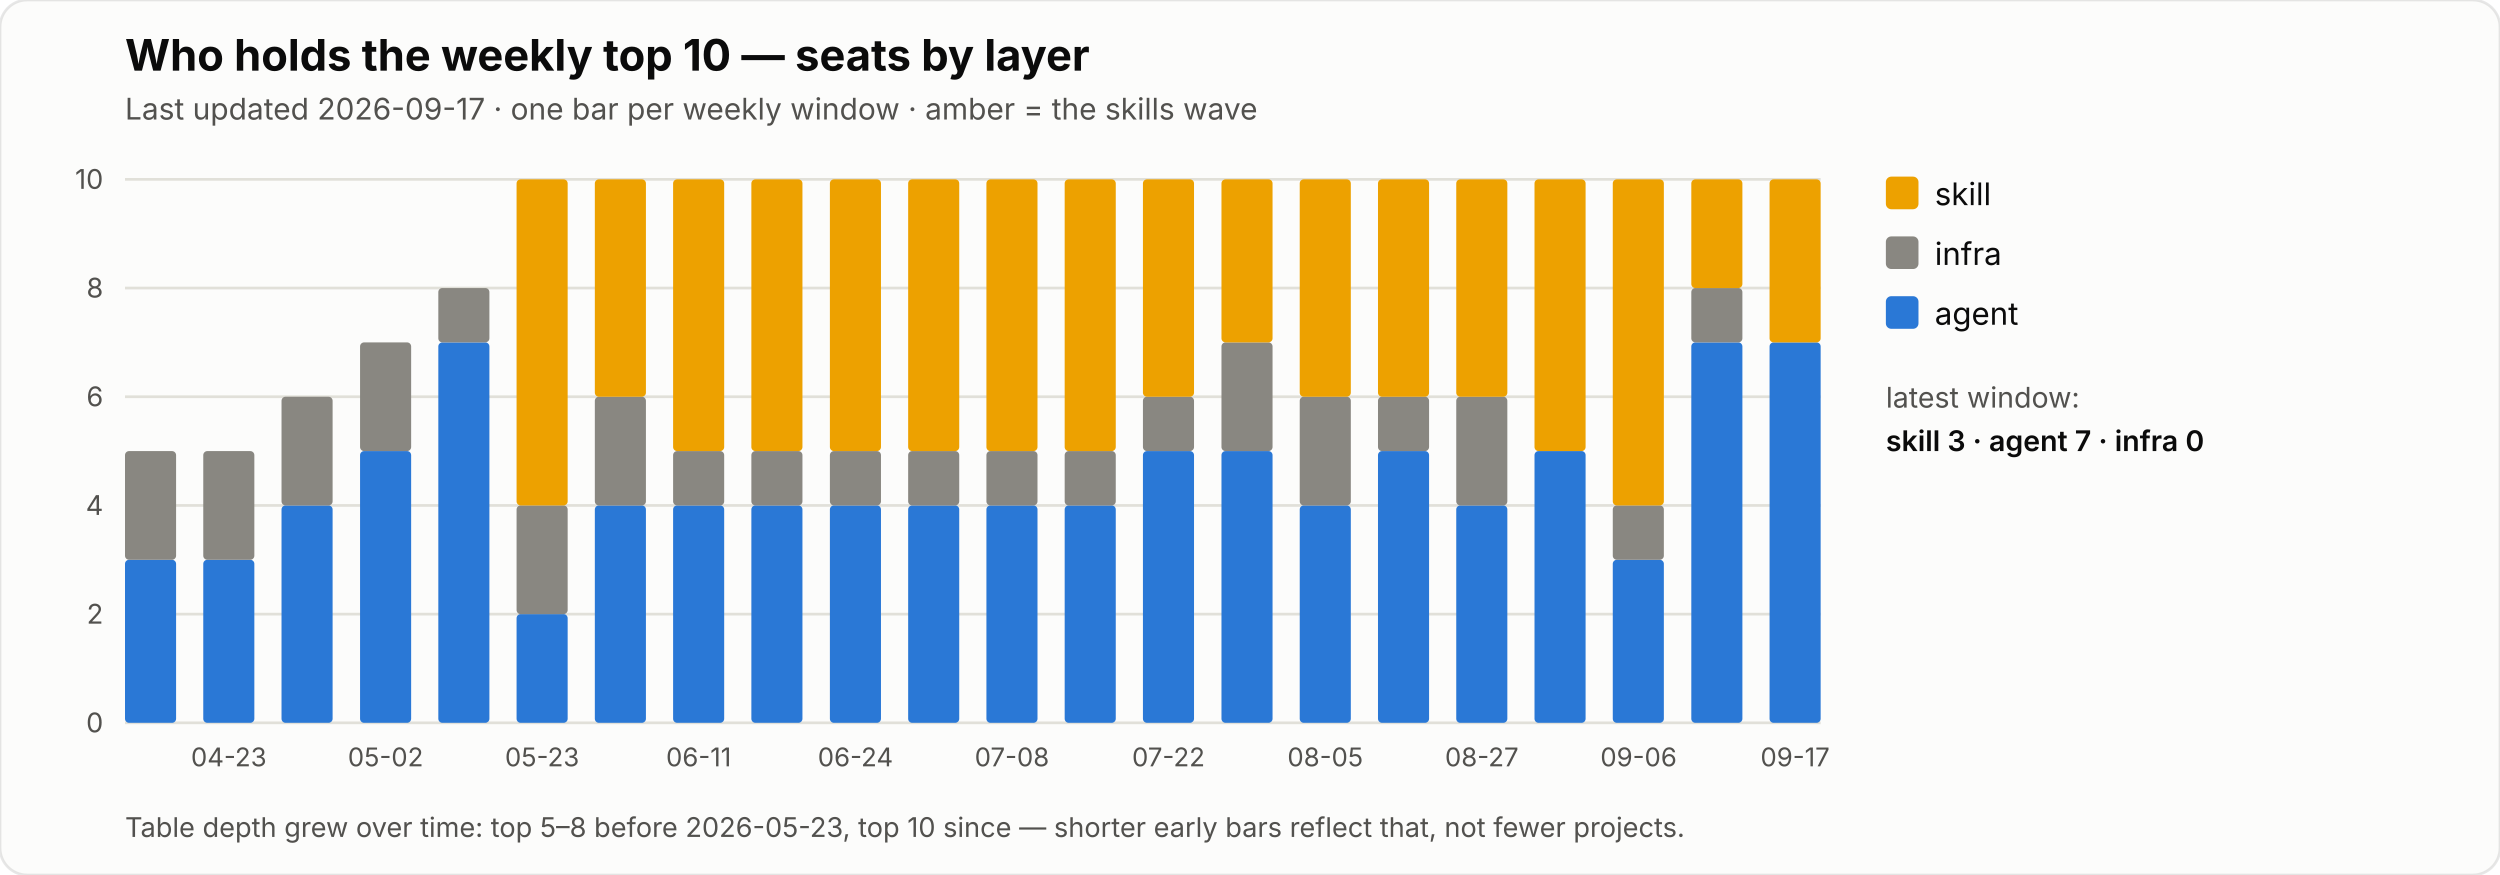
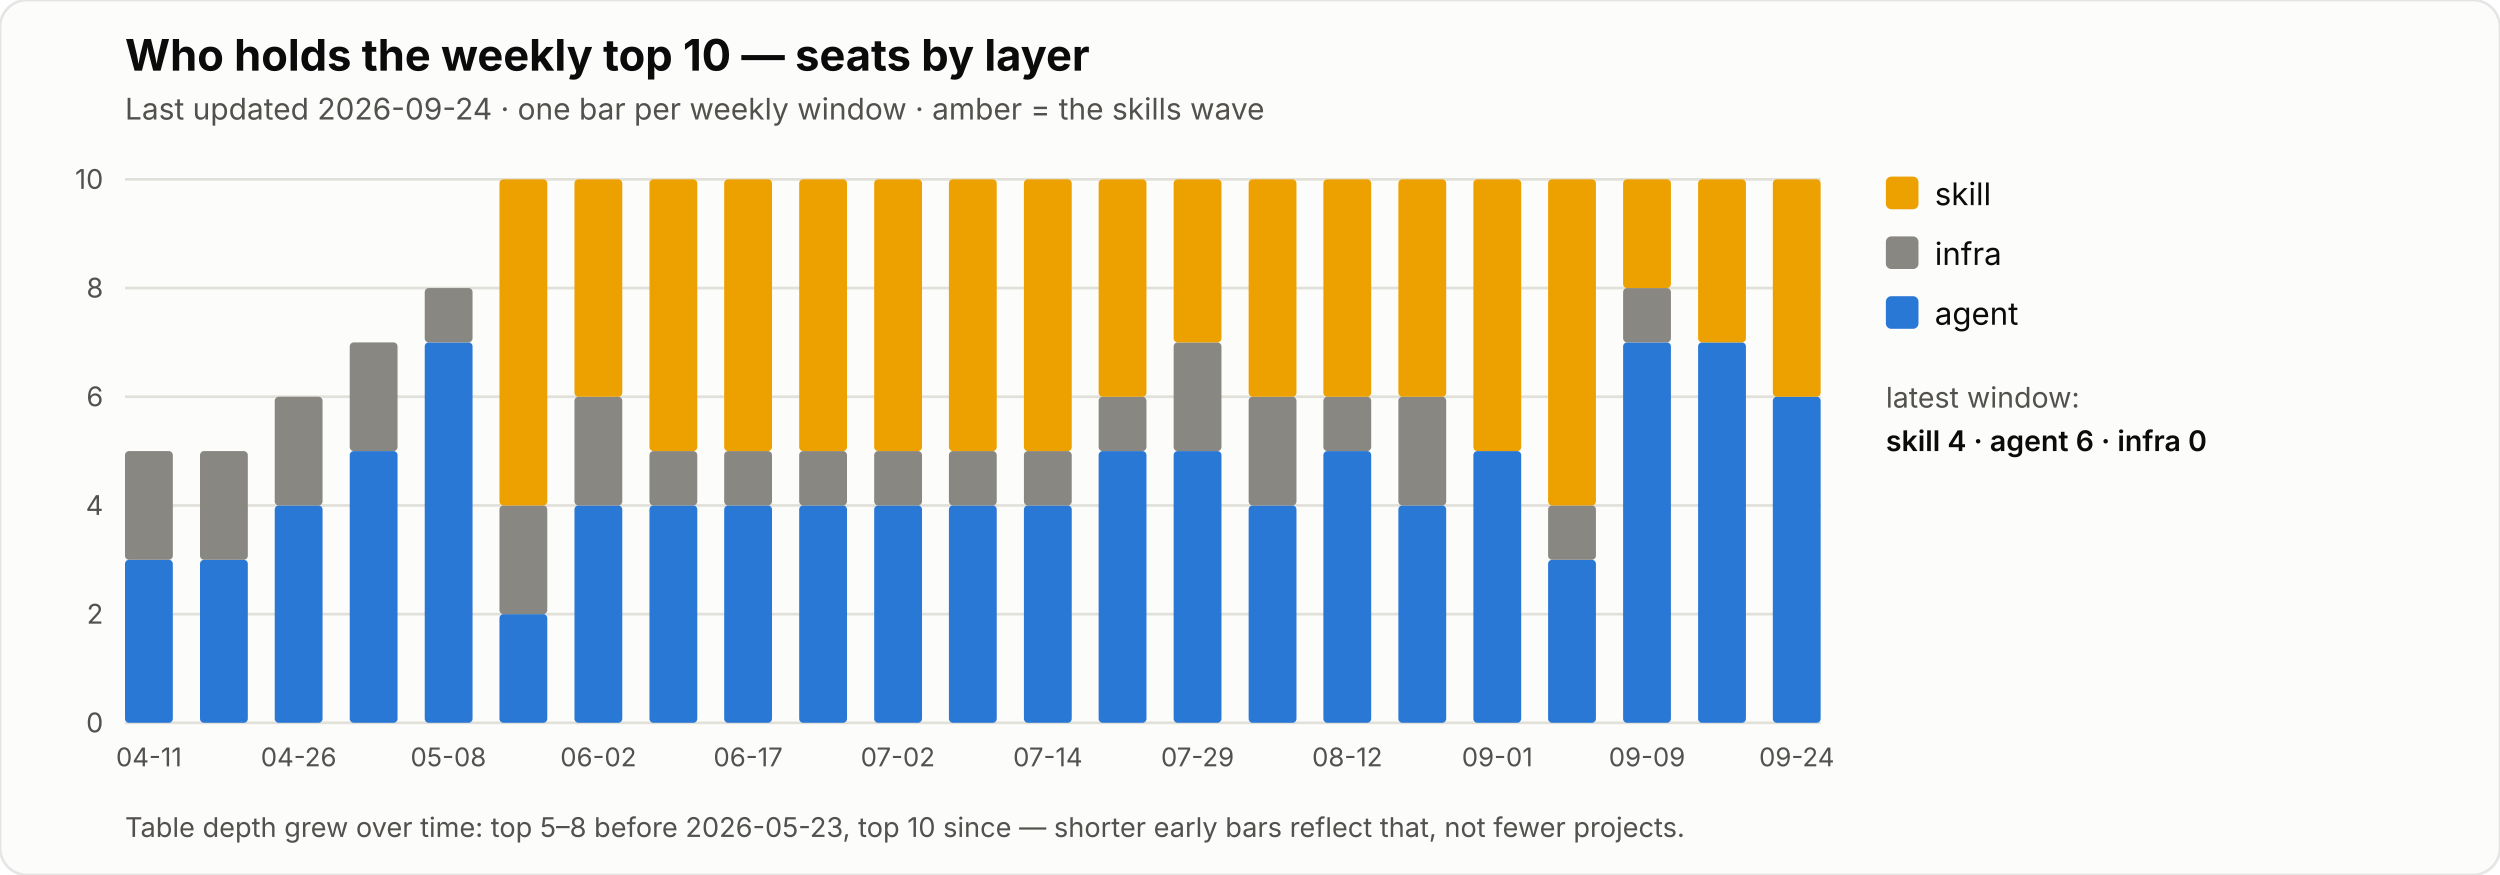
<svg xmlns="http://www.w3.org/2000/svg" width="920" height="322" viewBox="0 0 920 322" font-family="system-ui, -apple-system, sans-serif">
  <rect width="920" height="322" rx="10" fill="#fcfcfb" stroke="rgba(11,11,11,0.10)" />
  <text x="46" y="26" font-size="16" font-weight="700" fill="#0b0b0b">Who holds the weekly top 10 — seats by layer</text>
-   <text x="46" y="44" font-size="11" fill="#52514e">Last updated 2026-09-17 · one bar per weekly window · amber = the skills wave</text>
+   <text x="46" y="44" font-size="11" fill="#52514e">Last updated 2026-09-24 · one bar per weekly window · amber = the skills wave</text>
  <line x1="46" y1="266.0" x2="670" y2="266.0" stroke="#e1e0d9" stroke-width="1" />
  <text x="38" y="269.5" font-size="10" fill="#52514e" text-anchor="end">0</text>
  <line x1="46" y1="226.0" x2="670" y2="226.0" stroke="#e1e0d9" stroke-width="1" />
  <text x="38" y="229.5" font-size="10" fill="#52514e" text-anchor="end">2</text>
  <line x1="46" y1="186.0" x2="670" y2="186.0" stroke="#e1e0d9" stroke-width="1" />
  <text x="38" y="189.5" font-size="10" fill="#52514e" text-anchor="end">4</text>
  <line x1="46" y1="146.0" x2="670" y2="146.0" stroke="#e1e0d9" stroke-width="1" />
  <text x="38" y="149.5" font-size="10" fill="#52514e" text-anchor="end">6</text>
  <line x1="46" y1="106.0" x2="670" y2="106.0" stroke="#e1e0d9" stroke-width="1" />
  <text x="38" y="109.5" font-size="10" fill="#52514e" text-anchor="end">8</text>
  <line x1="46" y1="66.0" x2="670" y2="66.0" stroke="#e1e0d9" stroke-width="1" />
  <text x="38" y="69.5" font-size="10" fill="#52514e" text-anchor="end">10</text>
-   <rect x="46.0" y="206.0" width="18.8" height="60.0" fill="#2a78d6" rx="1.5" />
-   <rect x="46.0" y="166.0" width="18.8" height="40.0" fill="#898781" rx="1.5" />
-   <rect x="74.8" y="206.0" width="18.8" height="60.0" fill="#2a78d6" rx="1.5" />
-   <rect x="74.8" y="166.0" width="18.8" height="40.0" fill="#898781" rx="1.5" />
-   <text x="84.2" y="282" font-size="9.5" fill="#52514e" text-anchor="middle">04-23</text>
-   <rect x="103.6" y="186.0" width="18.8" height="80.0" fill="#2a78d6" rx="1.5" />
-   <rect x="103.6" y="146.0" width="18.8" height="40.0" fill="#898781" rx="1.5" />
-   <rect x="132.5" y="166.0" width="18.8" height="100.0" fill="#2a78d6" rx="1.5" />
-   <rect x="132.5" y="126.0" width="18.8" height="40.0" fill="#898781" rx="1.5" />
-   <text x="141.9" y="282" font-size="9.5" fill="#52514e" text-anchor="middle">05-02</text>
-   <rect x="161.3" y="126.0" width="18.8" height="140.0" fill="#2a78d6" rx="1.5" />
-   <rect x="161.3" y="106.0" width="18.8" height="20.0" fill="#898781" rx="1.5" />
-   <rect x="190.1" y="226.0" width="18.8" height="40.0" fill="#2a78d6" rx="1.5" />
-   <rect x="190.1" y="186.0" width="18.8" height="40.0" fill="#898781" rx="1.5" />
-   <rect x="190.1" y="66.0" width="18.8" height="120.0" fill="#eda100" rx="1.5" />
-   <text x="199.5" y="282" font-size="9.5" fill="#52514e" text-anchor="middle">05-23</text>
-   <rect x="218.9" y="186.0" width="18.8" height="80.0" fill="#2a78d6" rx="1.5" />
-   <rect x="218.9" y="146.0" width="18.8" height="40.0" fill="#898781" rx="1.5" />
-   <rect x="218.9" y="66.0" width="18.8" height="80.0" fill="#eda100" rx="1.5" />
-   <rect x="247.7" y="186.0" width="18.8" height="80.0" fill="#2a78d6" rx="1.5" />
-   <rect x="247.7" y="166.0" width="18.8" height="20.0" fill="#898781" rx="1.5" />
-   <rect x="247.7" y="66.0" width="18.8" height="100.0" fill="#eda100" rx="1.5" />
-   <text x="257.1" y="282" font-size="9.5" fill="#52514e" text-anchor="middle">06-11</text>
-   <rect x="276.5" y="186.0" width="18.8" height="80.0" fill="#2a78d6" rx="1.5" />
-   <rect x="276.5" y="166.0" width="18.8" height="20.0" fill="#898781" rx="1.5" />
-   <rect x="276.5" y="66.0" width="18.8" height="100.0" fill="#eda100" rx="1.5" />
-   <rect x="305.4" y="186.0" width="18.8" height="80.0" fill="#2a78d6" rx="1.5" />
-   <rect x="305.4" y="166.0" width="18.8" height="20.0" fill="#898781" rx="1.5" />
-   <rect x="305.4" y="66.0" width="18.8" height="100.0" fill="#eda100" rx="1.5" />
-   <text x="314.8" y="282" font-size="9.5" fill="#52514e" text-anchor="middle">06-24</text>
-   <rect x="334.2" y="186.0" width="18.8" height="80.0" fill="#2a78d6" rx="1.5" />
-   <rect x="334.2" y="166.0" width="18.8" height="20.0" fill="#898781" rx="1.5" />
-   <rect x="334.2" y="66.0" width="18.8" height="100.0" fill="#eda100" rx="1.5" />
-   <rect x="363.0" y="186.0" width="18.8" height="80.0" fill="#2a78d6" rx="1.5" />
-   <rect x="363.0" y="166.0" width="18.8" height="20.0" fill="#898781" rx="1.5" />
-   <rect x="363.0" y="66.0" width="18.8" height="100.0" fill="#eda100" rx="1.5" />
-   <text x="372.4" y="282" font-size="9.5" fill="#52514e" text-anchor="middle">07-08</text>
-   <rect x="391.8" y="186.0" width="18.8" height="80.0" fill="#2a78d6" rx="1.5" />
-   <rect x="391.8" y="166.0" width="18.8" height="20.0" fill="#898781" rx="1.5" />
-   <rect x="391.8" y="66.0" width="18.8" height="100.0" fill="#eda100" rx="1.5" />
-   <rect x="420.6" y="166.0" width="18.8" height="100.0" fill="#2a78d6" rx="1.5" />
-   <rect x="420.6" y="146.0" width="18.8" height="20.0" fill="#898781" rx="1.5" />
-   <rect x="420.6" y="66.0" width="18.8" height="80.0" fill="#eda100" rx="1.5" />
-   <text x="430.0" y="282" font-size="9.5" fill="#52514e" text-anchor="middle">07-22</text>
-   <rect x="449.5" y="166.0" width="18.8" height="100.0" fill="#2a78d6" rx="1.5" />
-   <rect x="449.5" y="126.0" width="18.8" height="40.0" fill="#898781" rx="1.5" />
-   <rect x="449.5" y="66.0" width="18.8" height="60.0" fill="#eda100" rx="1.5" />
-   <rect x="478.3" y="186.0" width="18.8" height="80.0" fill="#2a78d6" rx="1.5" />
-   <rect x="478.3" y="146.0" width="18.8" height="40.0" fill="#898781" rx="1.5" />
-   <rect x="478.3" y="66.0" width="18.8" height="80.0" fill="#eda100" rx="1.5" />
-   <text x="487.7" y="282" font-size="9.5" fill="#52514e" text-anchor="middle">08-05</text>
-   <rect x="507.1" y="166.0" width="18.8" height="100.0" fill="#2a78d6" rx="1.5" />
-   <rect x="507.1" y="146.0" width="18.8" height="20.0" fill="#898781" rx="1.5" />
-   <rect x="507.1" y="66.0" width="18.8" height="80.0" fill="#eda100" rx="1.5" />
-   <rect x="535.9" y="186.0" width="18.8" height="80.0" fill="#2a78d6" rx="1.5" />
-   <rect x="535.9" y="146.0" width="18.8" height="40.0" fill="#898781" rx="1.5" />
-   <rect x="535.9" y="66.0" width="18.8" height="80.0" fill="#eda100" rx="1.5" />
-   <text x="545.3" y="282" font-size="9.5" fill="#52514e" text-anchor="middle">08-27</text>
-   <rect x="564.7" y="166.0" width="18.8" height="100.0" fill="#2a78d6" rx="1.5" />
-   <rect x="564.7" y="66.0" width="18.8" height="100.0" fill="#eda100" rx="1.5" />
-   <rect x="593.5" y="206.0" width="18.8" height="60.0" fill="#2a78d6" rx="1.5" />
-   <rect x="593.5" y="186.0" width="18.8" height="20.0" fill="#898781" rx="1.5" />
-   <rect x="593.5" y="66.0" width="18.8" height="120.0" fill="#eda100" rx="1.5" />
-   <text x="603.0" y="282" font-size="9.5" fill="#52514e" text-anchor="middle">09-06</text>
-   <rect x="622.4" y="126.0" width="18.8" height="140.0" fill="#2a78d6" rx="1.5" />
-   <rect x="622.4" y="106.0" width="18.8" height="20.0" fill="#898781" rx="1.5" />
-   <rect x="622.4" y="66.0" width="18.8" height="40.0" fill="#eda100" rx="1.5" />
-   <rect x="651.2" y="126.0" width="18.8" height="140.0" fill="#2a78d6" rx="1.5" />
-   <rect x="651.2" y="66.0" width="18.8" height="60.0" fill="#eda100" rx="1.5" />
-   <text x="660.6" y="282" font-size="9.5" fill="#52514e" text-anchor="middle">09-17</text>
+   <rect x="46.0" y="206.0" width="17.6" height="60.0" fill="#2a78d6" rx="1.5" />
+   <rect x="46.0" y="166.0" width="17.6" height="40.0" fill="#898781" rx="1.5" />
+   <text x="54.8" y="282" font-size="9.5" fill="#52514e" text-anchor="middle">04-11</text>
+   <rect x="73.6" y="206.0" width="17.6" height="60.0" fill="#2a78d6" rx="1.5" />
+   <rect x="73.6" y="166.0" width="17.6" height="40.0" fill="#898781" rx="1.5" />
+   <rect x="101.1" y="186.0" width="17.6" height="80.0" fill="#2a78d6" rx="1.5" />
+   <rect x="101.1" y="146.0" width="17.6" height="40.0" fill="#898781" rx="1.5" />
+   <text x="109.9" y="282" font-size="9.5" fill="#52514e" text-anchor="middle">04-26</text>
+   <rect x="128.7" y="166.0" width="17.6" height="100.0" fill="#2a78d6" rx="1.5" />
+   <rect x="128.7" y="126.0" width="17.6" height="40.0" fill="#898781" rx="1.5" />
+   <rect x="156.3" y="126.0" width="17.6" height="140.0" fill="#2a78d6" rx="1.5" />
+   <rect x="156.3" y="106.0" width="17.6" height="20.0" fill="#898781" rx="1.5" />
+   <text x="165.0" y="282" font-size="9.5" fill="#52514e" text-anchor="middle">05-08</text>
+   <rect x="183.8" y="226.0" width="17.6" height="40.0" fill="#2a78d6" rx="1.5" />
+   <rect x="183.8" y="186.0" width="17.6" height="40.0" fill="#898781" rx="1.5" />
+   <rect x="183.8" y="66.0" width="17.6" height="120.0" fill="#eda100" rx="1.5" />
+   <rect x="211.4" y="186.0" width="17.6" height="80.0" fill="#2a78d6" rx="1.5" />
+   <rect x="211.4" y="146.0" width="17.6" height="40.0" fill="#898781" rx="1.5" />
+   <rect x="211.4" y="66.0" width="17.6" height="80.0" fill="#eda100" rx="1.5" />
+   <text x="220.2" y="282" font-size="9.5" fill="#52514e" text-anchor="middle">06-02</text>
+   <rect x="239.0" y="186.0" width="17.6" height="80.0" fill="#2a78d6" rx="1.5" />
+   <rect x="239.0" y="166.0" width="17.6" height="20.0" fill="#898781" rx="1.5" />
+   <rect x="239.0" y="66.0" width="17.6" height="100.0" fill="#eda100" rx="1.5" />
+   <rect x="266.5" y="186.0" width="17.6" height="80.0" fill="#2a78d6" rx="1.5" />
+   <rect x="266.5" y="166.0" width="17.6" height="20.0" fill="#898781" rx="1.5" />
+   <rect x="266.5" y="66.0" width="17.6" height="100.0" fill="#eda100" rx="1.5" />
+   <text x="275.3" y="282" font-size="9.5" fill="#52514e" text-anchor="middle">06-17</text>
+   <rect x="294.1" y="186.0" width="17.6" height="80.0" fill="#2a78d6" rx="1.5" />
+   <rect x="294.1" y="166.0" width="17.6" height="20.0" fill="#898781" rx="1.5" />
+   <rect x="294.1" y="66.0" width="17.6" height="100.0" fill="#eda100" rx="1.5" />
+   <rect x="321.7" y="186.0" width="17.6" height="80.0" fill="#2a78d6" rx="1.5" />
+   <rect x="321.7" y="166.0" width="17.6" height="20.0" fill="#898781" rx="1.5" />
+   <rect x="321.7" y="66.0" width="17.6" height="100.0" fill="#eda100" rx="1.5" />
+   <text x="330.4" y="282" font-size="9.5" fill="#52514e" text-anchor="middle">07-02</text>
+   <rect x="349.2" y="186.0" width="17.6" height="80.0" fill="#2a78d6" rx="1.5" />
+   <rect x="349.2" y="166.0" width="17.6" height="20.0" fill="#898781" rx="1.5" />
+   <rect x="349.2" y="66.0" width="17.6" height="100.0" fill="#eda100" rx="1.5" />
+   <rect x="376.8" y="186.0" width="17.6" height="80.0" fill="#2a78d6" rx="1.5" />
+   <rect x="376.8" y="166.0" width="17.6" height="20.0" fill="#898781" rx="1.5" />
+   <rect x="376.8" y="66.0" width="17.6" height="100.0" fill="#eda100" rx="1.5" />
+   <text x="385.6" y="282" font-size="9.5" fill="#52514e" text-anchor="middle">07-14</text>
+   <rect x="404.3" y="166.0" width="17.6" height="100.0" fill="#2a78d6" rx="1.5" />
+   <rect x="404.3" y="146.0" width="17.6" height="20.0" fill="#898781" rx="1.5" />
+   <rect x="404.3" y="66.0" width="17.6" height="80.0" fill="#eda100" rx="1.5" />
+   <rect x="431.9" y="166.0" width="17.6" height="100.0" fill="#2a78d6" rx="1.5" />
+   <rect x="431.9" y="126.0" width="17.6" height="40.0" fill="#898781" rx="1.5" />
+   <rect x="431.9" y="66.0" width="17.6" height="60.0" fill="#eda100" rx="1.5" />
+   <text x="440.7" y="282" font-size="9.5" fill="#52514e" text-anchor="middle">07-29</text>
+   <rect x="459.5" y="186.0" width="17.6" height="80.0" fill="#2a78d6" rx="1.5" />
+   <rect x="459.5" y="146.0" width="17.6" height="40.0" fill="#898781" rx="1.5" />
+   <rect x="459.5" y="66.0" width="17.6" height="80.0" fill="#eda100" rx="1.5" />
+   <rect x="487.0" y="166.0" width="17.6" height="100.0" fill="#2a78d6" rx="1.5" />
+   <rect x="487.0" y="146.0" width="17.6" height="20.0" fill="#898781" rx="1.5" />
+   <rect x="487.0" y="66.0" width="17.6" height="80.0" fill="#eda100" rx="1.5" />
+   <text x="495.8" y="282" font-size="9.5" fill="#52514e" text-anchor="middle">08-12</text>
+   <rect x="514.6" y="186.0" width="17.6" height="80.0" fill="#2a78d6" rx="1.5" />
+   <rect x="514.6" y="146.0" width="17.6" height="40.0" fill="#898781" rx="1.5" />
+   <rect x="514.6" y="66.0" width="17.6" height="80.0" fill="#eda100" rx="1.5" />
+   <rect x="542.2" y="166.0" width="17.6" height="100.0" fill="#2a78d6" rx="1.5" />
+   <rect x="542.2" y="66.0" width="17.6" height="100.0" fill="#eda100" rx="1.5" />
+   <text x="551.0" y="282" font-size="9.5" fill="#52514e" text-anchor="middle">09-01</text>
+   <rect x="569.7" y="206.0" width="17.6" height="60.0" fill="#2a78d6" rx="1.5" />
+   <rect x="569.7" y="186.0" width="17.6" height="20.0" fill="#898781" rx="1.5" />
+   <rect x="569.7" y="66.0" width="17.6" height="120.0" fill="#eda100" rx="1.5" />
+   <rect x="597.3" y="126.0" width="17.6" height="140.0" fill="#2a78d6" rx="1.5" />
+   <rect x="597.3" y="106.0" width="17.6" height="20.0" fill="#898781" rx="1.5" />
+   <rect x="597.3" y="66.0" width="17.6" height="40.0" fill="#eda100" rx="1.5" />
+   <text x="606.1" y="282" font-size="9.5" fill="#52514e" text-anchor="middle">09-09</text>
+   <rect x="624.9" y="126.0" width="17.6" height="140.0" fill="#2a78d6" rx="1.5" />
+   <rect x="624.9" y="66.0" width="17.6" height="60.0" fill="#eda100" rx="1.5" />
+   <rect x="652.4" y="146.0" width="17.6" height="120.0" fill="#2a78d6" rx="1.5" />
+   <rect x="652.4" y="66.0" width="17.6" height="80.0" fill="#eda100" rx="1.5" />
+   <text x="661.2" y="282" font-size="9.5" fill="#52514e" text-anchor="middle">09-24</text>
  <rect x="694" y="65" width="12" height="12" rx="2" fill="#eda100" />
  <text x="712" y="75.5" font-size="11.5" fill="#0b0b0b">skill</text>
  <rect x="694" y="87" width="12" height="12" rx="2" fill="#898781" />
  <text x="712" y="97.5" font-size="11.5" fill="#0b0b0b">infra</text>
  <rect x="694" y="109" width="12" height="12" rx="2" fill="#2a78d6" />
  <text x="712" y="119.5" font-size="11.5" fill="#0b0b0b">agent</text>
  <text x="694" y="150" font-size="10.5" fill="#52514e">latest window:</text>
-   <text x="694" y="166" font-size="10.5" font-weight="600" fill="#0b0b0b">skill 3 · agent 7 · infra 0</text>
+   <text x="694" y="166" font-size="10.5" font-weight="600" fill="#0b0b0b">skill 4 · agent 6 · infra 0</text>
  <text x="46" y="308" font-size="10" fill="#52514e">Table depth grew over time: top 5–8 before 2026-05-23, top 10 since — shorter early bars reflect that, not fewer projects.</text>
</svg>
